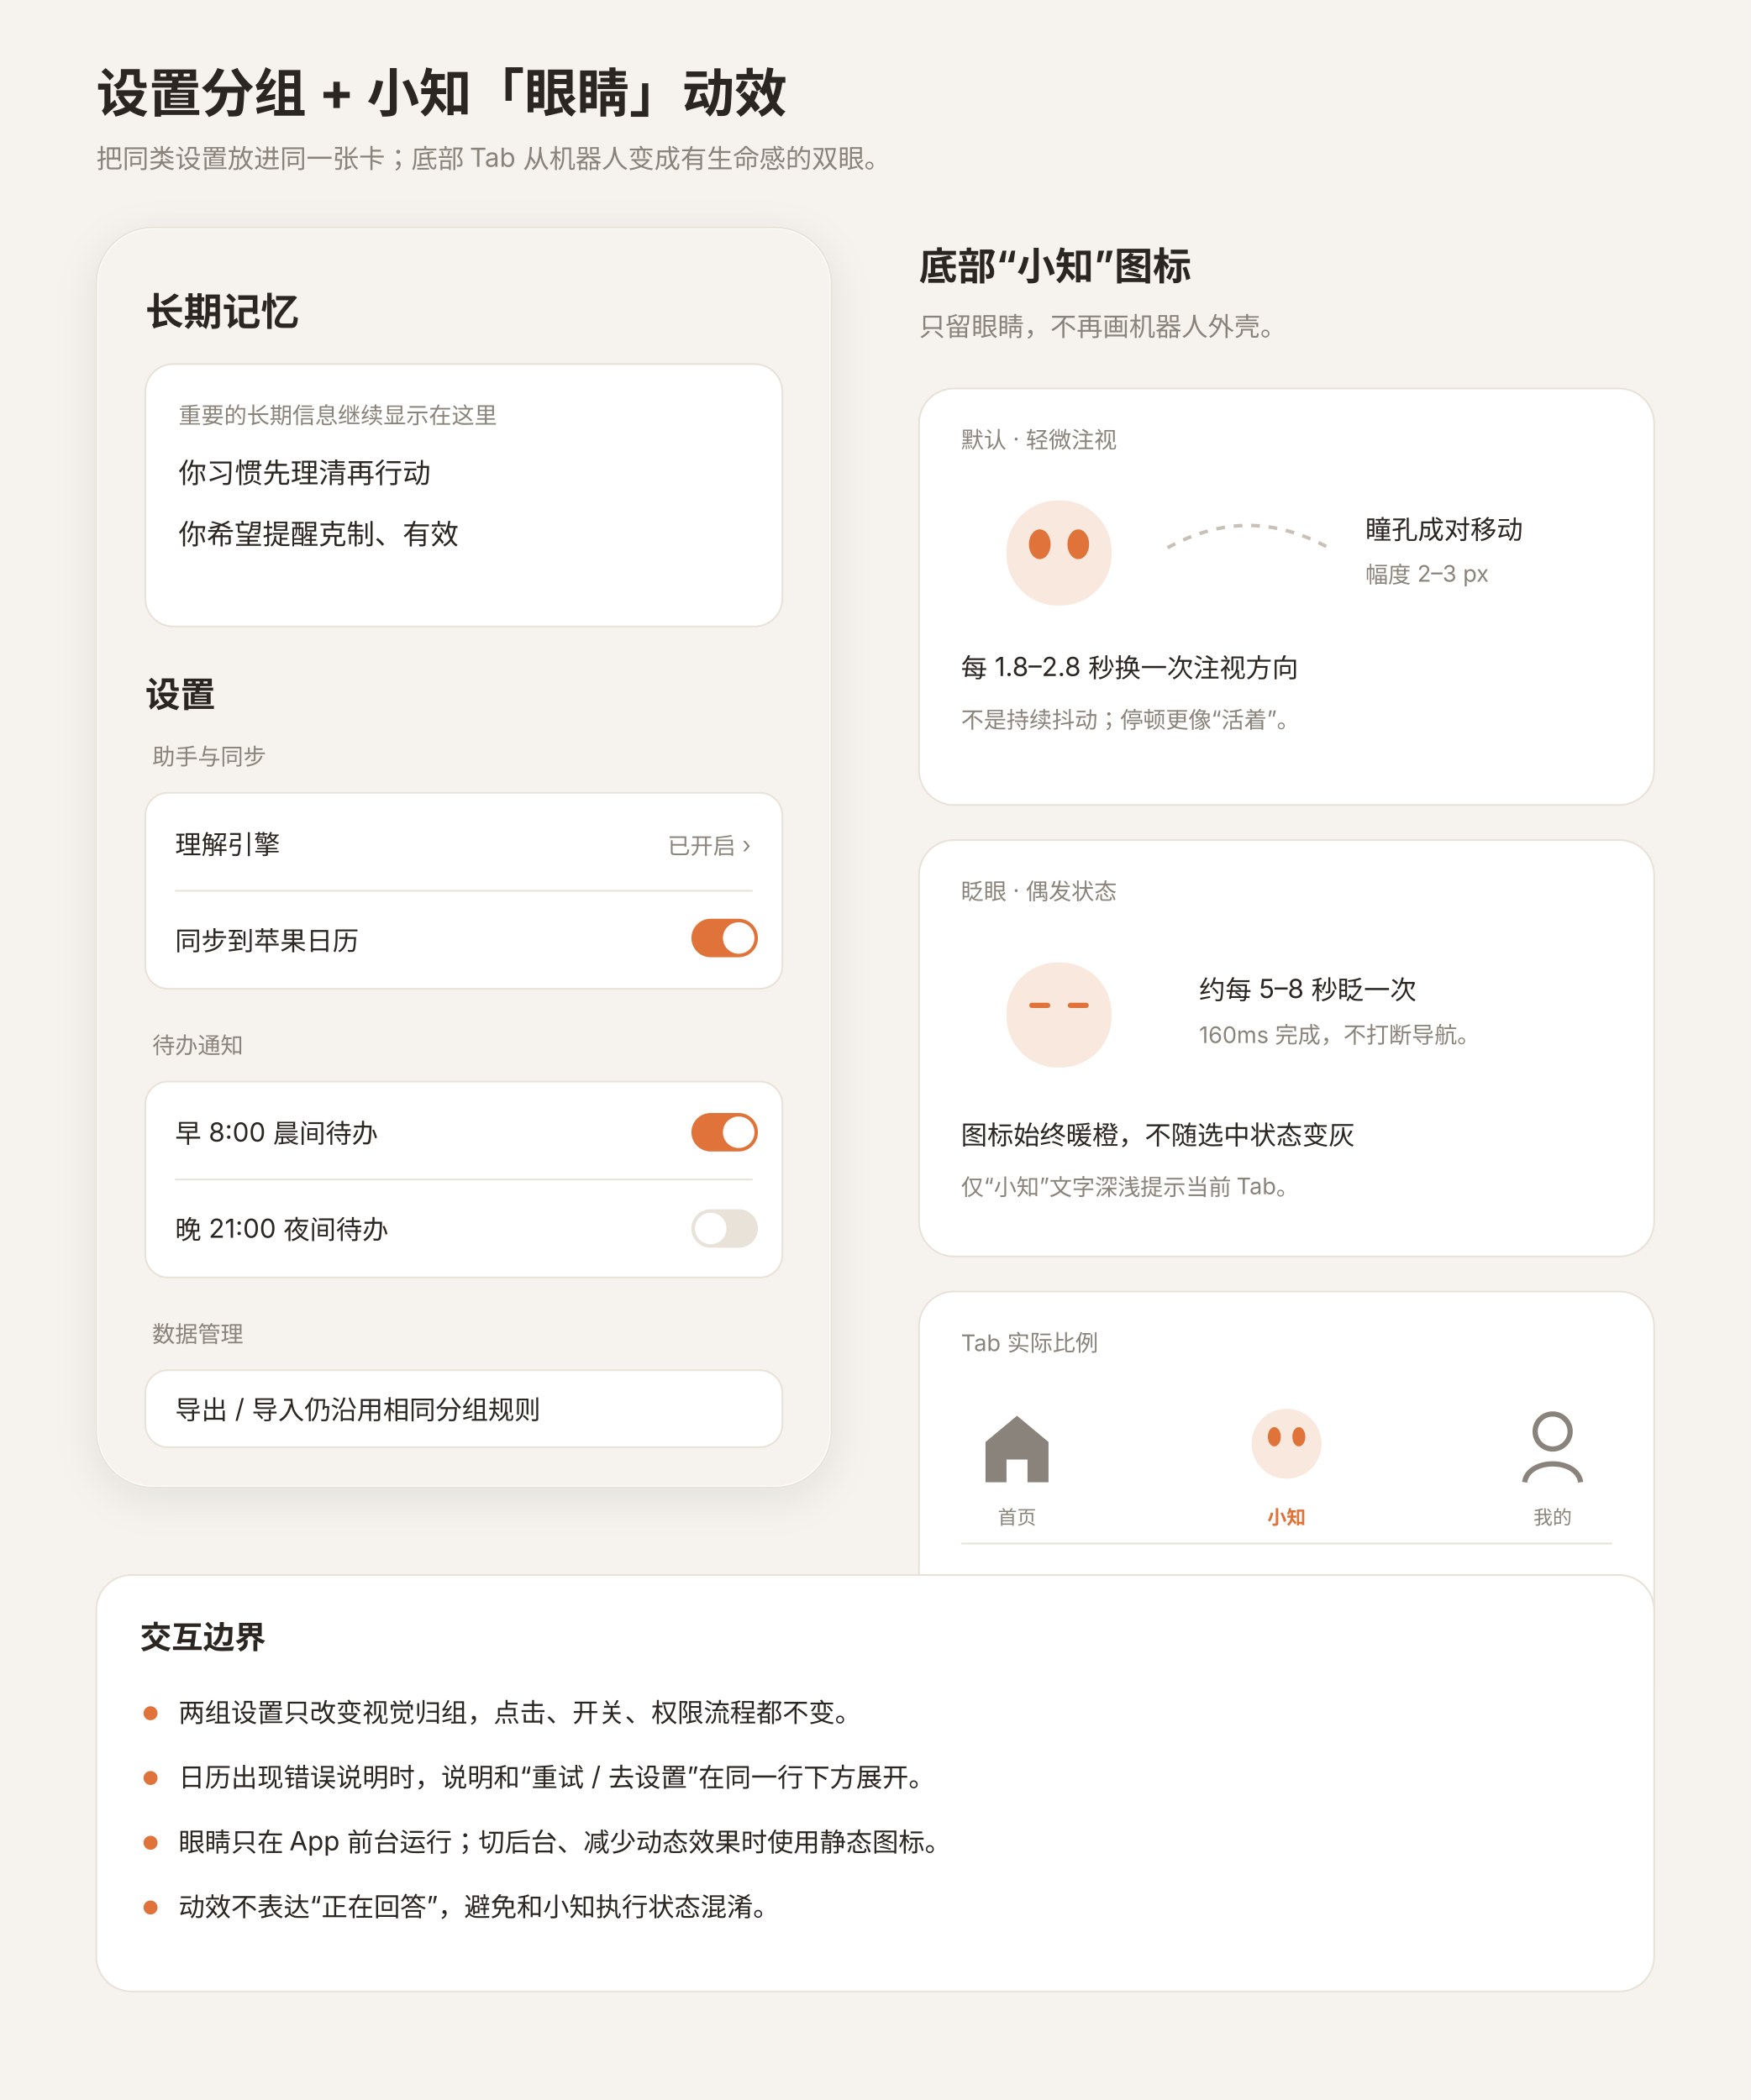
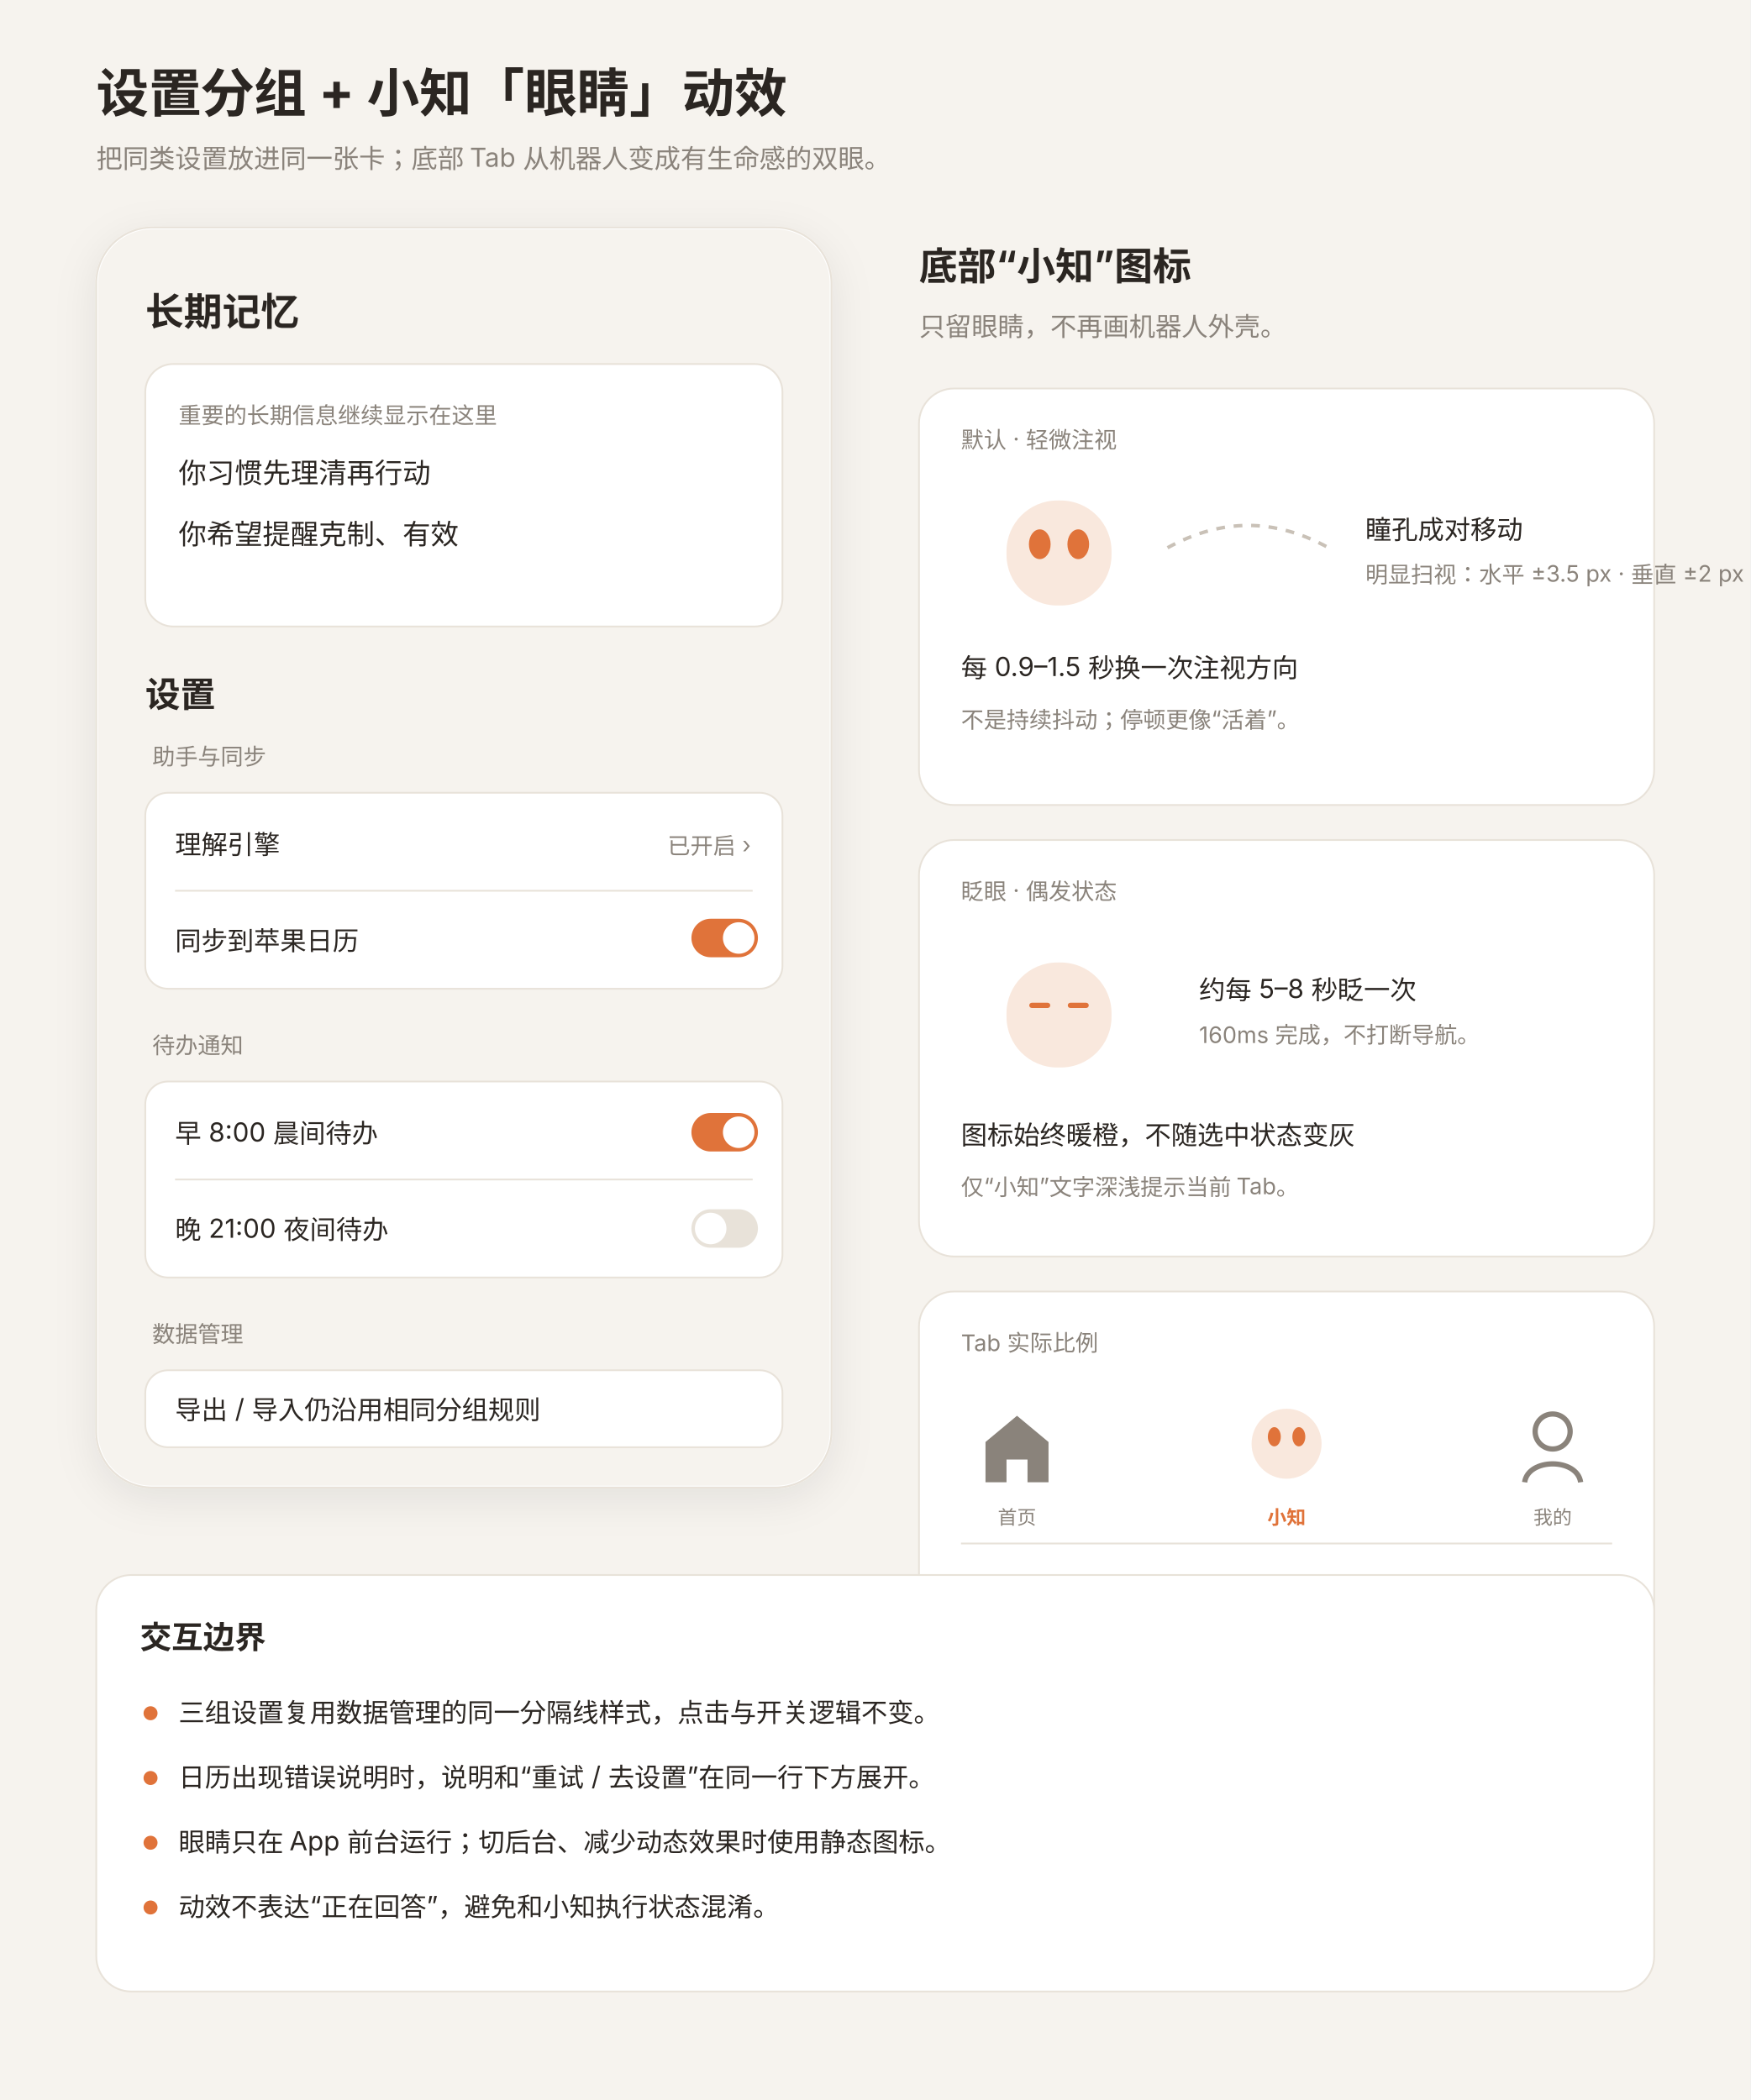
<svg xmlns="http://www.w3.org/2000/svg" width="1000" height="1200" viewBox="0 0 1000 1200">
  <defs>
    <filter id="shadow" x="-20%" y="-20%" width="140%" height="140%">
      <feDropShadow dx="0" dy="6" stdDeviation="12" flood-color="#2B2622" flood-opacity="0.08" />
    </filter>
    <style>
      .bg { fill:#F6F3EE; }
      .card { fill:#FFFFFF; stroke:#E8E2D9; stroke-width:1; }
      .ink { fill:#2B2622; font-family:-apple-system,BlinkMacSystemFont,'PingFang SC',sans-serif; }
      .dim { fill:#8A837B; font-family:-apple-system,BlinkMacSystemFont,'PingFang SC',sans-serif; }
      .accent { fill:#E0733A; font-family:-apple-system,BlinkMacSystemFont,'PingFang SC',sans-serif; }
      .line { stroke:#E8E2D9; stroke-width:1; }
    </style>
  </defs>
  <rect width="1000" height="1200" class="bg" />
  <text x="55" y="64" class="ink" font-size="30" font-weight="700">设置分组 + 小知「眼睛」动效</text>
  <text x="55" y="96" class="dim" font-size="15">把同类设置放进同一张卡；底部 Tab 从机器人变成有生命感的双眼。</text>
  <g transform="translate(55 130)">
    <rect width="420" height="720" rx="32" class="card" filter="url(#shadow)" />
    <rect x="1" y="1" width="418" height="718" rx="31" class="bg" />
    <text x="28" y="56" class="ink" font-size="22" font-weight="700">长期记忆</text>
    <rect x="28" y="78" width="364" height="150" rx="16" class="card" />
    <text x="47" y="112" class="dim" font-size="13">重要的长期信息继续显示在这里</text>
    <text x="47" y="146" class="ink" font-size="16">你习惯先理清再行动</text>
    <text x="47" y="181" class="ink" font-size="16">你希望提醒克制、有效</text>
    <text x="28" y="274" class="ink" font-size="20" font-weight="700">设置</text>
    <text x="32" y="307" class="dim" font-size="13">助手与同步</text>
    <rect x="28" y="323" width="364" height="112" rx="13" class="card" />
    <text x="45" y="358" class="ink" font-size="15">理解引擎</text>
    <text x="374" y="358" class="dim" font-size="13" text-anchor="end">已开启 ›</text>
    <line x1="45" y1="379" x2="375" y2="379" class="line" />
    <text x="45" y="413" class="ink" font-size="15">同步到苹果日历</text>
    <rect x="340" y="395" width="38" height="22" rx="11" fill="#E0733A" />
    <circle cx="367" cy="406" r="9" fill="#FFFFFF" />
    <text x="32" y="472" class="dim" font-size="13">待办通知</text>
    <rect x="28" y="488" width="364" height="112" rx="13" class="card" />
    <text x="45" y="523" class="ink" font-size="15">早 8:00 晨间待办</text>
    <rect x="340" y="506" width="38" height="22" rx="11" fill="#E0733A" />
    <circle cx="367" cy="517" r="9" fill="#FFFFFF" />
    <line x1="45" y1="544" x2="375" y2="544" class="line" />
    <text x="45" y="578" class="ink" font-size="15">晚 21:00 夜间待办</text>
    <rect x="340" y="561" width="38" height="22" rx="11" fill="#E8E2D9" />
    <circle cx="351" cy="572" r="9" fill="#FFFFFF" />
    <text x="32" y="637" class="dim" font-size="13">数据管理</text>
    <rect x="28" y="653" width="364" height="44" rx="13" class="card" />
    <text x="45" y="681" class="ink" font-size="15">导出 / 导入仍沿用相同分组规则</text>
  </g>
  <g transform="translate(525 130)">
    <text x="0" y="30" class="ink" font-size="22" font-weight="700">底部“小知”图标</text>
    <text x="0" y="62" class="dim" font-size="15">只留眼睛，不再画机器人外壳。</text>
    <rect x="0" y="92" width="420" height="238" rx="20" class="card" />
    <text x="24" y="126" class="dim" font-size="13">默认 · 轻微注视</text>
    <g transform="translate(44 156)">
      <rect x="6" y="0" width="60" height="60" rx="29" fill="#F9E8DD" />
      <ellipse cx="25" cy="25" rx="6.2" ry="8.5" fill="#E0733A" />
      <ellipse cx="47" cy="25" rx="6.2" ry="8.5" fill="#E0733A" />
    </g>
    <path d="M142 183 C173 166 203 166 234 183" fill="none" stroke="#C9C1B7" stroke-width="2" stroke-dasharray="5 5" />
    <text x="255" y="178" class="ink" font-size="15">瞳孔成对移动</text>
-     <text x="255" y="203" class="dim" font-size="13">幅度 2–3 px</text>
-     <text x="24" y="257" class="ink" font-size="15">每 1.8–2.8 秒换一次注视方向</text>
+     <text x="255" y="203" class="dim" font-size="13">明显扫视：水平 ±3.5 px · 垂直 ±2 px</text>
+     <text x="24" y="257" class="ink" font-size="15">每 0.9–1.5 秒换一次注视方向</text>
    <text x="24" y="286" class="dim" font-size="13">不是持续抖动；停顿更像“活着”。</text>
    <rect x="0" y="350" width="420" height="238" rx="20" class="card" />
    <text x="24" y="384" class="dim" font-size="13">眨眼 · 偶发状态</text>
    <g transform="translate(44 420)">
      <rect x="6" y="0" width="60" height="60" rx="29" fill="#F9E8DD" />
      <rect x="19" y="23" width="12" height="3" rx="1.5" fill="#E0733A" />
      <rect x="41" y="23" width="12" height="3" rx="1.5" fill="#E0733A" />
    </g>
    <text x="160" y="441" class="ink" font-size="15">约每 5–8 秒眨一次</text>
    <text x="160" y="466" class="dim" font-size="13">160ms 完成，不打断导航。</text>
    <text x="24" y="524" class="ink" font-size="15">图标始终暖橙，不随选中状态变灰</text>
    <text x="24" y="553" class="dim" font-size="13">仅“小知”文字深浅提示当前 Tab。</text>
    <rect x="0" y="608" width="420" height="242" rx="20" class="card" />
    <text x="24" y="642" class="dim" font-size="13">Tab 实际比例</text>
    <line x1="24" y1="752" x2="396" y2="752" class="line" />
    <g transform="translate(38 675)">
      <path d="M0 19 L18 4 L36 19 V42 H24 V29 H12 V42 H0Z" fill="#8A837B" />
      <text x="18" y="66" class="dim" font-size="11" text-anchor="middle">首页</text>
    </g>
    <g transform="translate(184 674)">
      <rect x="6" y="1" width="40" height="40" rx="20" fill="#F9E8DD" />
      <ellipse cx="19" cy="17" rx="3.7" ry="5.5" fill="#E0733A" />
      <ellipse cx="33" cy="17" rx="3.7" ry="5.5" fill="#E0733A" />
      <text x="26" y="67" class="accent" font-size="11" font-weight="700" text-anchor="middle">小知</text>
    </g>
    <g transform="translate(344 675)">
      <circle cx="18" cy="13" r="10" fill="none" stroke="#8A837B" stroke-width="3" />
      <path d="M2 42 C4 28 32 28 34 42" fill="none" stroke="#8A837B" stroke-width="3" />
      <text x="18" y="66" class="dim" font-size="11" text-anchor="middle">我的</text>
    </g>
    <text x="24" y="815" class="dim" font-size="13">进入后台 / 减少动态效果时停止动画。</text>
  </g>
  <g transform="translate(55 900)">
    <rect width="890" height="238" rx="20" fill="#FFFFFF" stroke="#E8E2D9" />
    <text x="25" y="42" class="ink" font-size="18" font-weight="700">交互边界</text>
    <circle cx="31" cy="79" r="4" fill="#E0733A" />
-     <text x="47" y="84" class="ink" font-size="15">两组设置只改变视觉归组，点击、开关、权限流程都不变。</text>
+     <text x="47" y="84" class="ink" font-size="15">三组设置复用数据管理的同一分隔线样式，点击与开关逻辑不变。</text>
    <circle cx="31" cy="116" r="4" fill="#E0733A" />
    <text x="47" y="121" class="ink" font-size="15">日历出现错误说明时，说明和“重试 / 去设置”在同一行下方展开。</text>
    <circle cx="31" cy="153" r="4" fill="#E0733A" />
    <text x="47" y="158" class="ink" font-size="15">眼睛只在 App 前台运行；切后台、减少动态效果时使用静态图标。</text>
    <circle cx="31" cy="190" r="4" fill="#E0733A" />
    <text x="47" y="195" class="ink" font-size="15">动效不表达“正在回答”，避免和小知执行状态混淆。</text>
  </g>
</svg>
